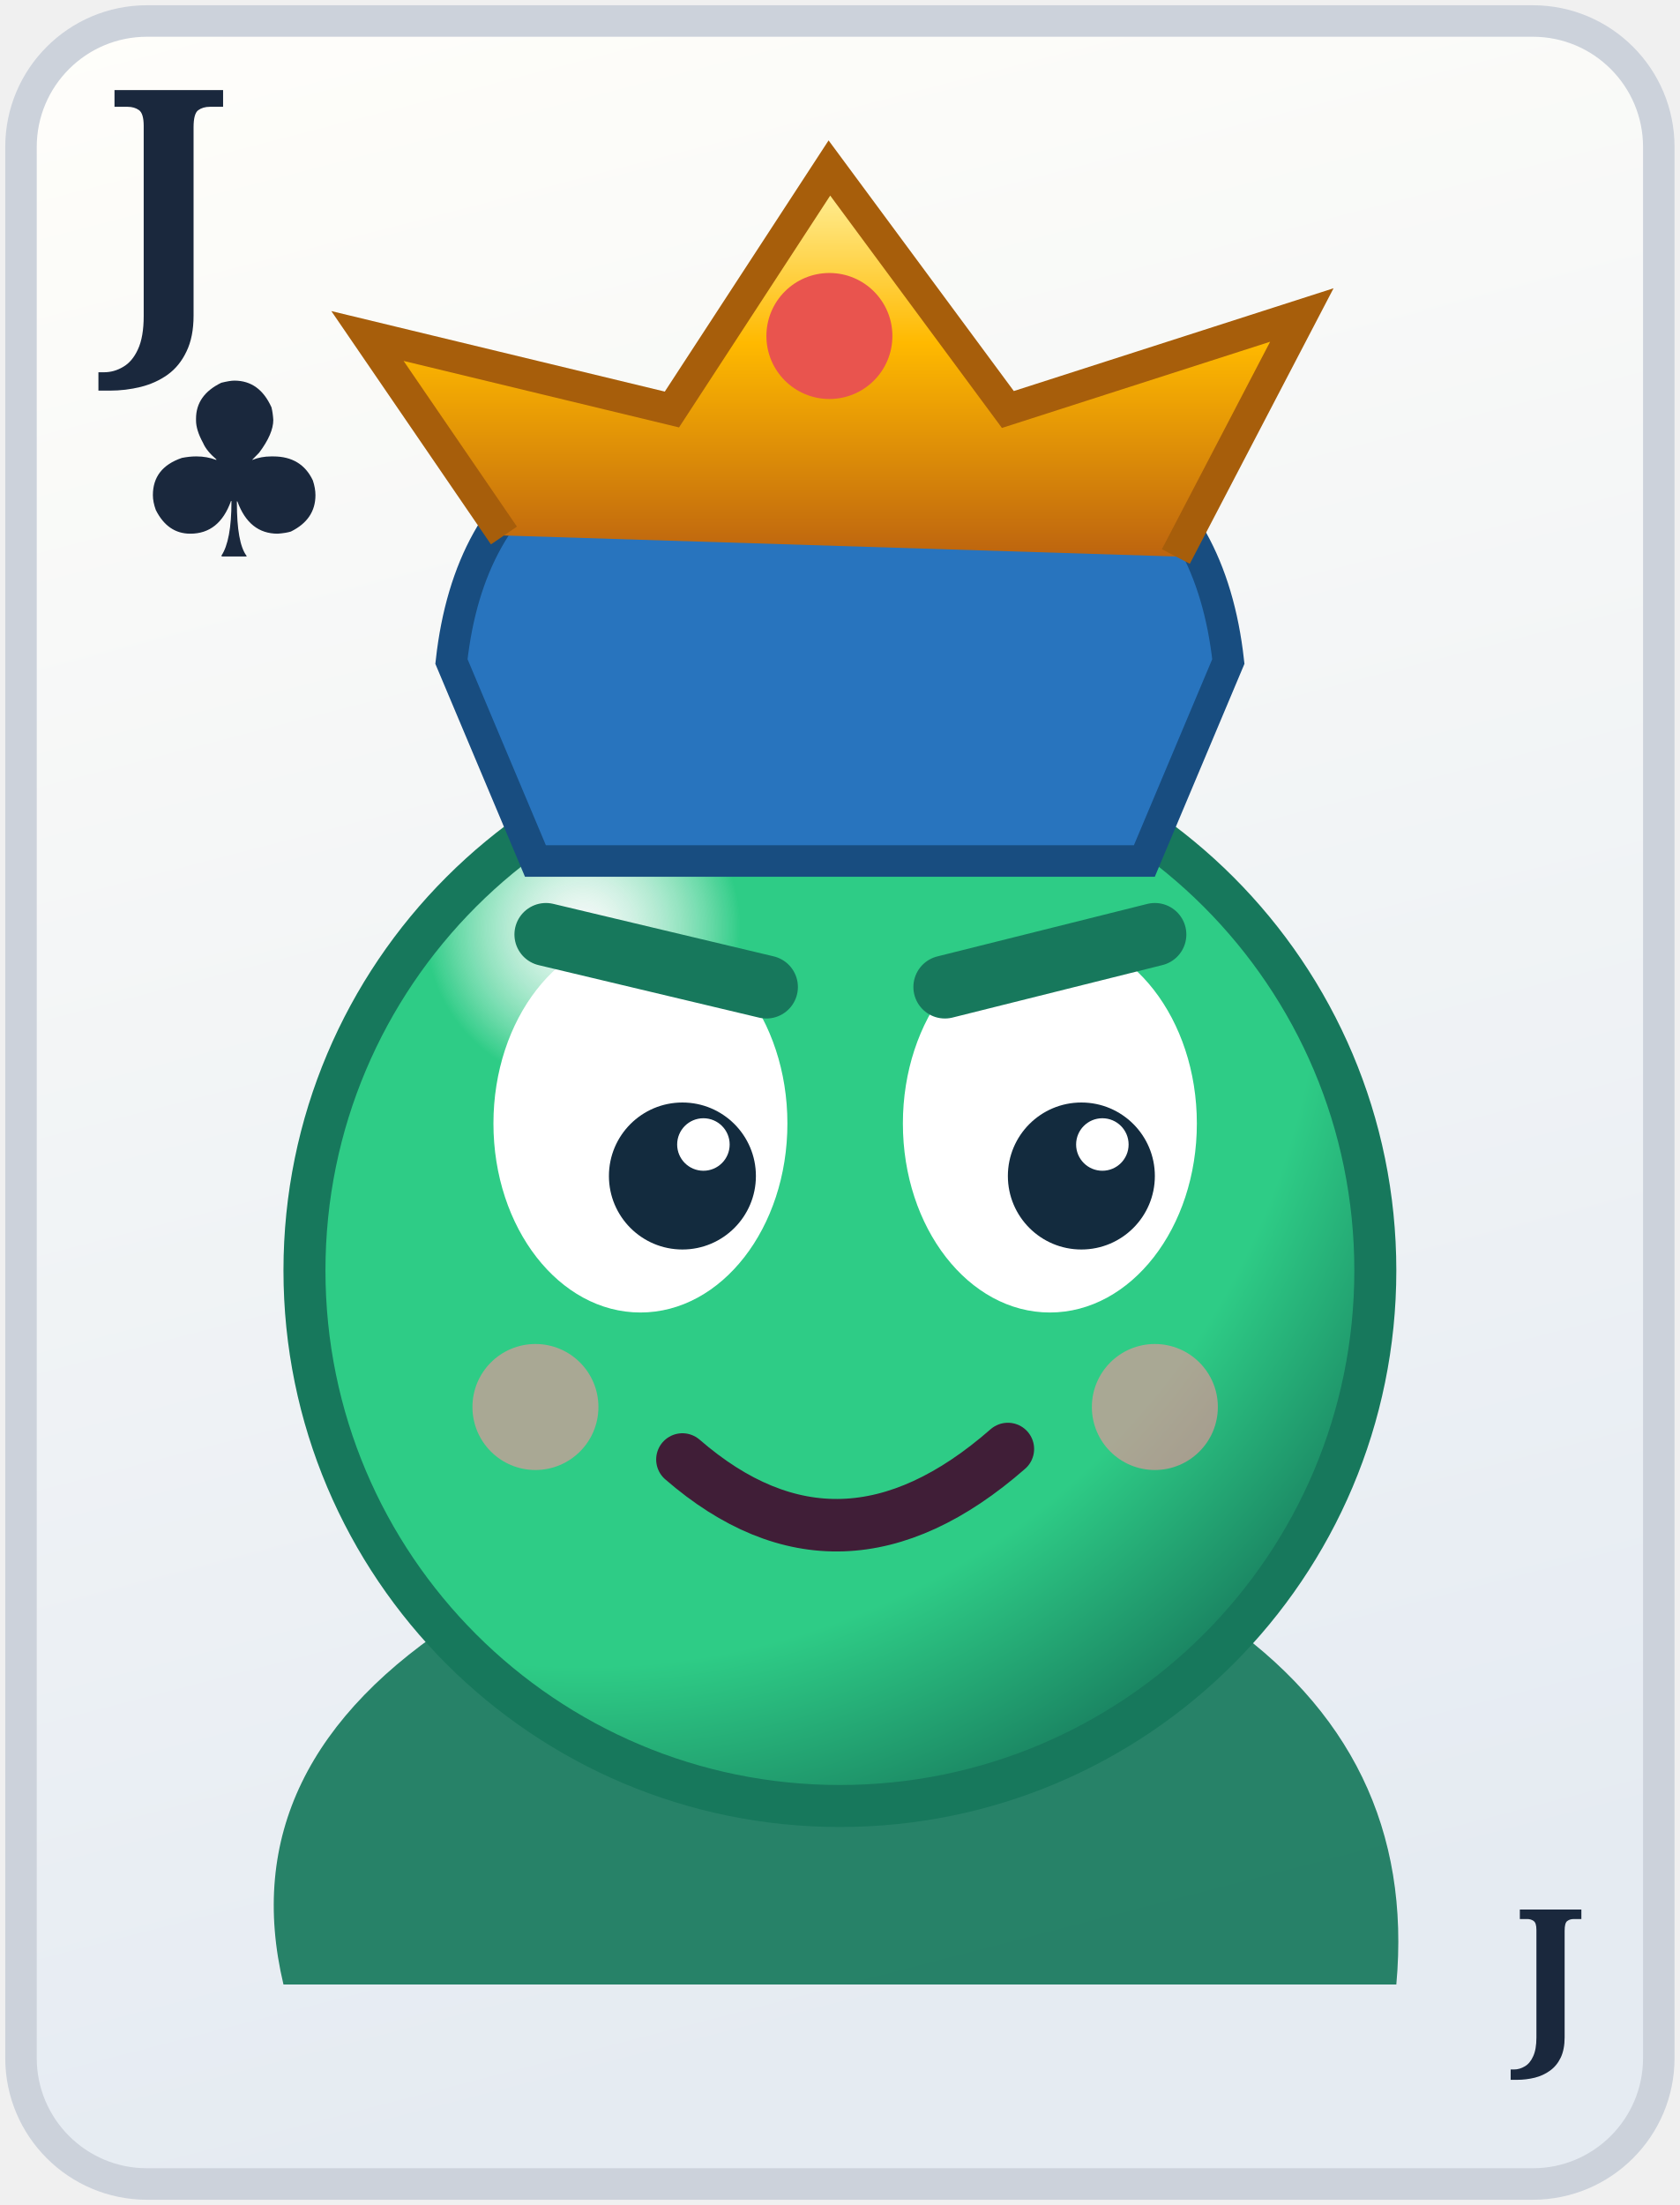
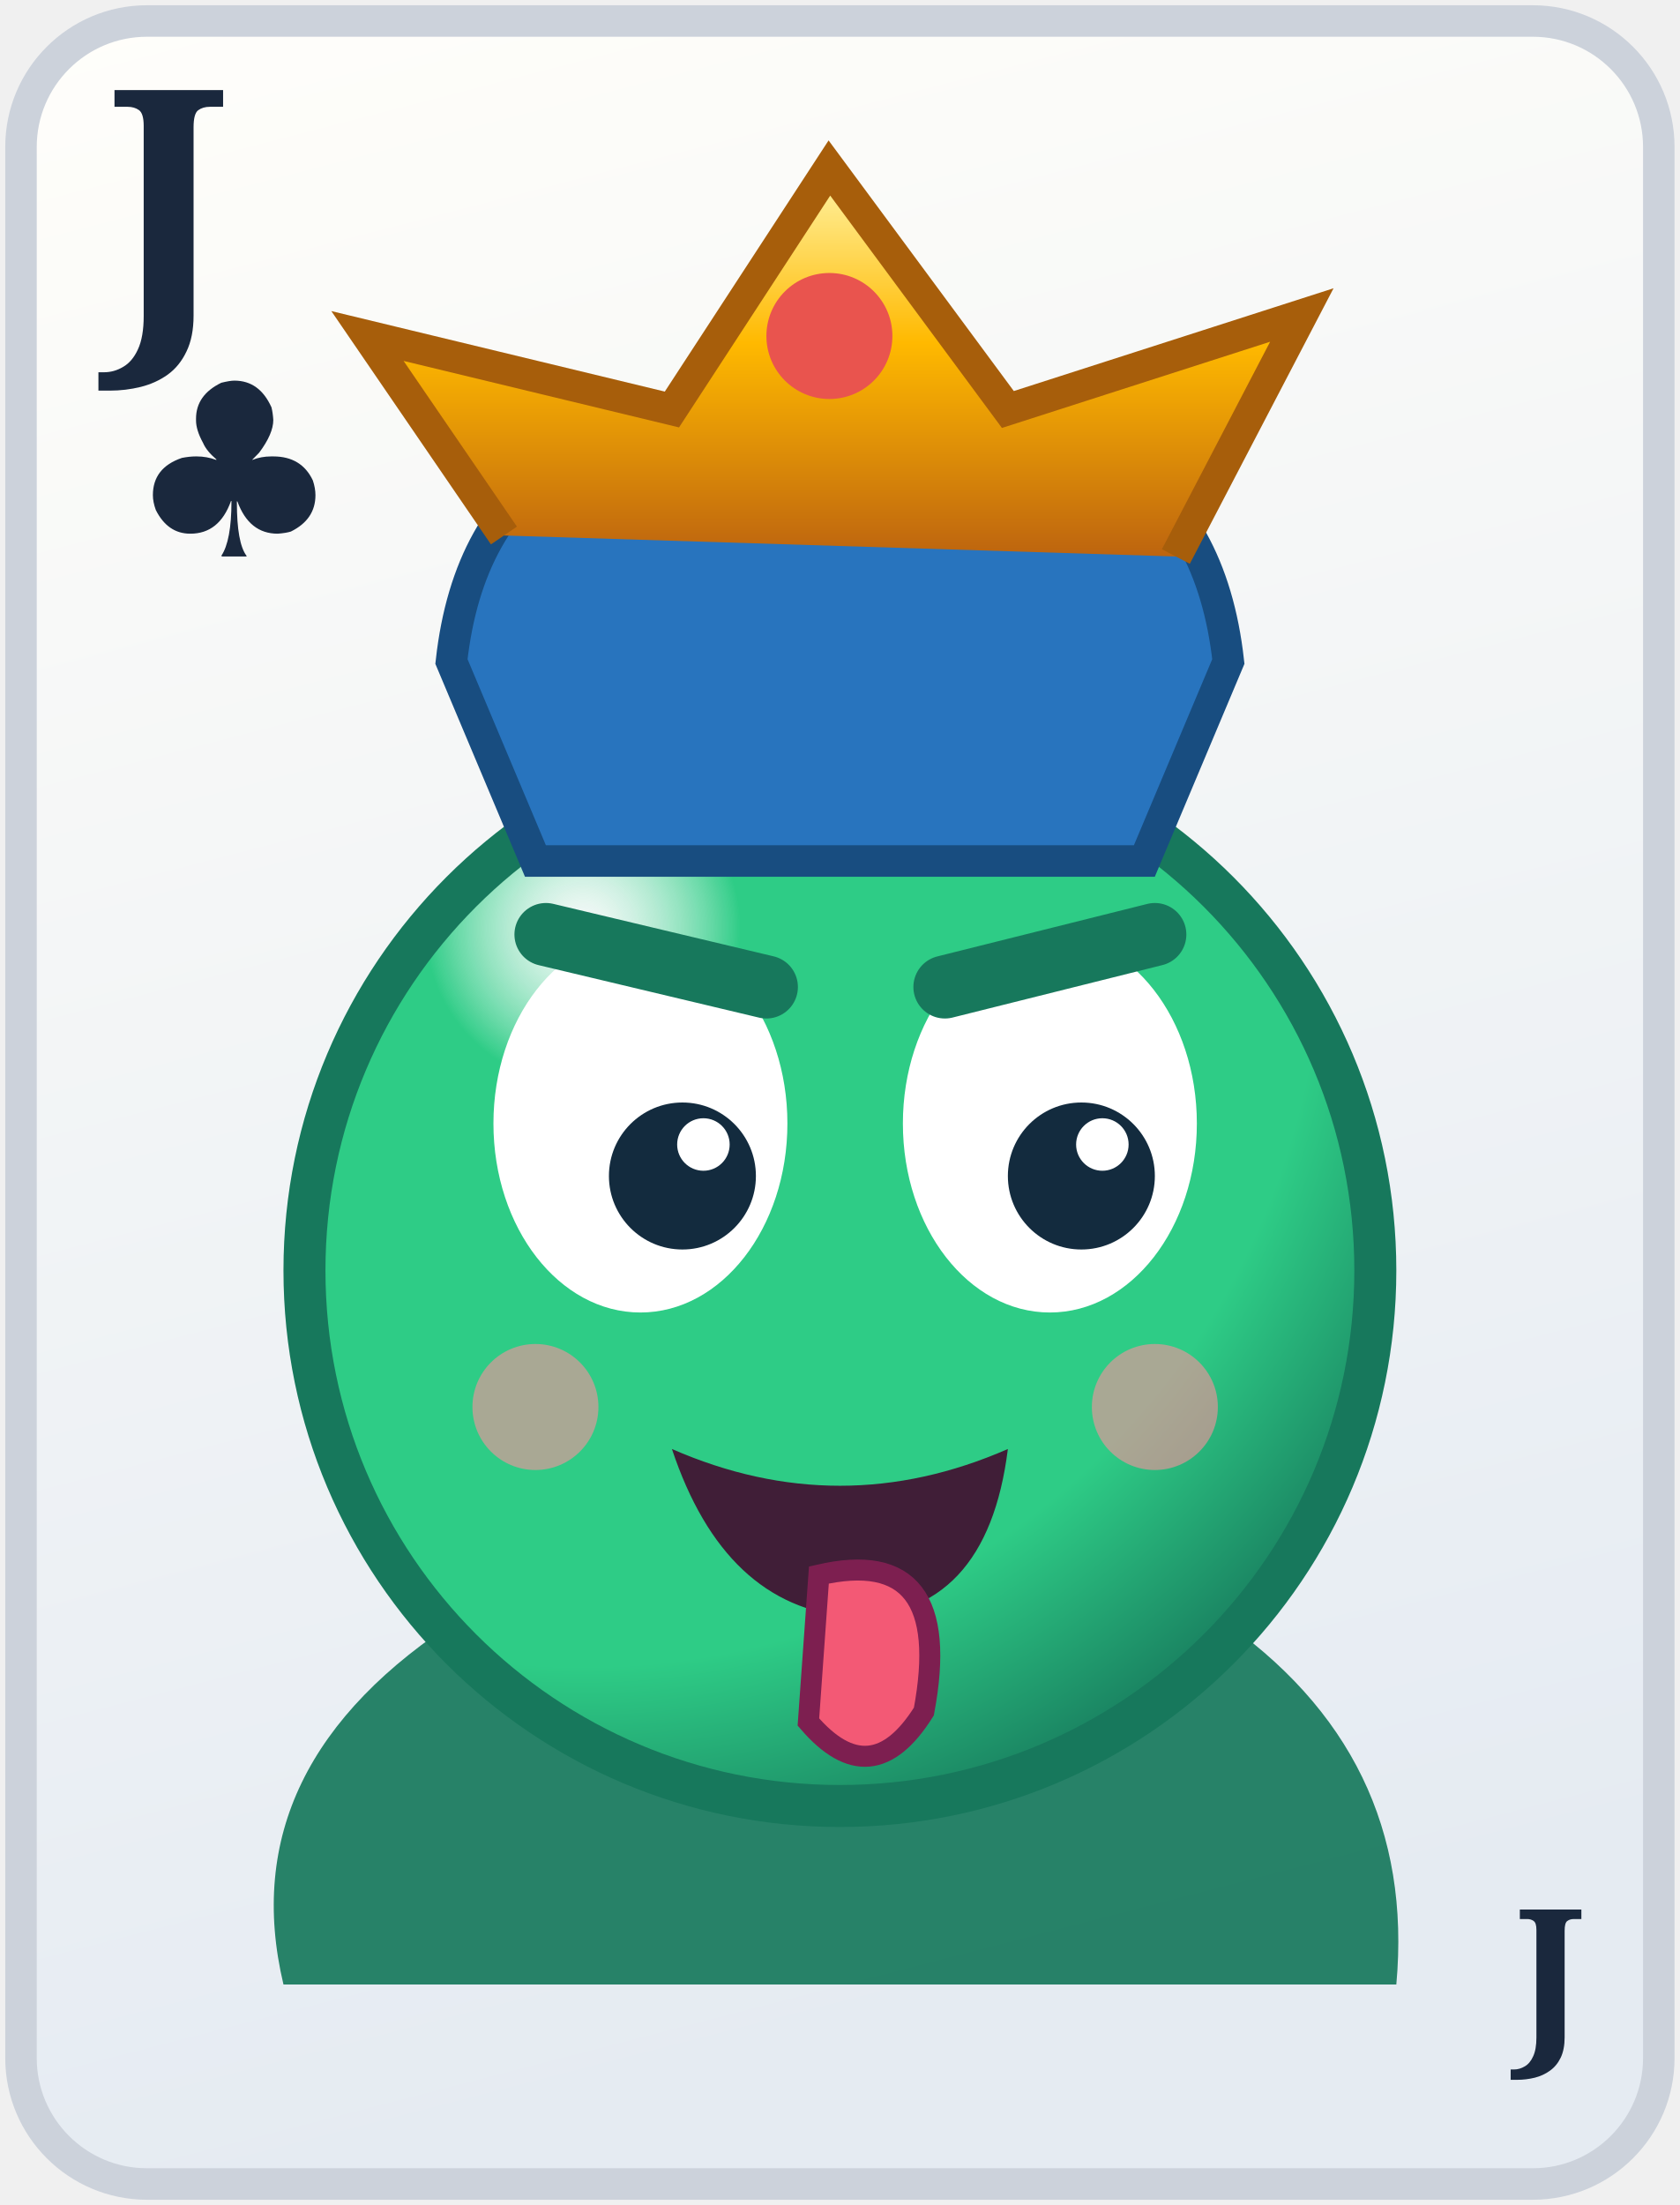
<svg xmlns="http://www.w3.org/2000/svg" viewBox="0 0 160 210" role="img" aria-label="Jack playing card with cartoon marble royalty">
  <defs>
    <linearGradient id="paper" x2=".2" y2="1">
      <stop stop-color="#fffefa" />
      <stop offset="1" stop-color="#e5ebf2" />
    </linearGradient>
    <radialGradient id="ball" cx="26%" cy="18%" r="92%">
      <stop stop-color="#fff7" />
      <stop offset=".16" stop-color="#2ecc86" />
      <stop offset=".75" stop-color="#2ecc86" />
      <stop offset="1" stop-color="#17785c" />
    </radialGradient>
    <linearGradient id="gold" x2="0" y2="1">
      <stop stop-color="#fff5a9" />
      <stop offset=".45" stop-color="#ffb900" />
      <stop offset="1" stop-color="#bd640f" />
    </linearGradient>
  </defs>
  <rect x="2" y="2" width="156" height="206" rx="12" fill="url(#paper)" stroke="#ccd2db" stroke-width="3" />
  <text x="10" y="30" fill="#1a283d" font-family="Georgia,serif" font-size="30" font-weight="bold">J</text>
  <text x="12" y="53" fill="#1a283d" font-family="Georgia,serif" font-size="23">♣</text>
  <g transform="translate(0 1)">
    <path d="M44 153Q22 167 27 188H133Q135 166 116 153" fill="#17785c" opacity=".92" />
    <circle cx="80" cy="120" r="51" fill="url(#ball)" stroke="#17785c" stroke-width="4" />
    <ellipse cx="61" cy="106" rx="14" ry="18" fill="white" />
    <ellipse cx="100" cy="106" rx="14" ry="18" fill="white" />
    <circle cx="65" cy="111" r="7" fill="#132b3e" />
    <circle cx="103" cy="111" r="7" fill="#132b3e" />
    <circle cx="67" cy="108" r="2.5" fill="white" />
    <circle cx="105" cy="108" r="2.5" fill="white" />
    <path d="M52 88L73 93 M90 93L110 88" fill="none" stroke="#17785c" stroke-width="6" stroke-linecap="round" />
-     <path d="M65 138Q80 151 96 137" fill="none" stroke="#401e37" stroke-width="5" stroke-linecap="round" />
+     <path d="M64 137Q80 144 96 137Q94 153 81 153Q69 152 64 137Z" fill="#401e37" />
+     <path d="M78 149Q91 146 88 162Q83 170 77 163Z" fill="#f35975" stroke="#7d1f50" stroke-width="2" />
    <circle cx="51" cy="133" r="6" fill="#fc8f9d" opacity=".6" />
    <circle cx="110" cy="133" r="6" fill="#fc8f9d" opacity=".6" />
    <path d="M43 62Q46 35 80 39Q114 35 117 62L109 81H51Z" fill="#2874be" stroke="#184d80" stroke-width="3" />
    <path d="M48 50L35 31 64 38 79 15 96 38 124 29 112 52" fill="url(#gold)" stroke="#a75e0b" stroke-width="3" />
    <circle cx="79" cy="31" r="6" fill="#e9544e" />
  </g>
  <text x="151" y="194" text-anchor="end" fill="#1a283d" font-family="Georgia,serif" font-size="17" font-weight="bold">J</text>
</svg>
